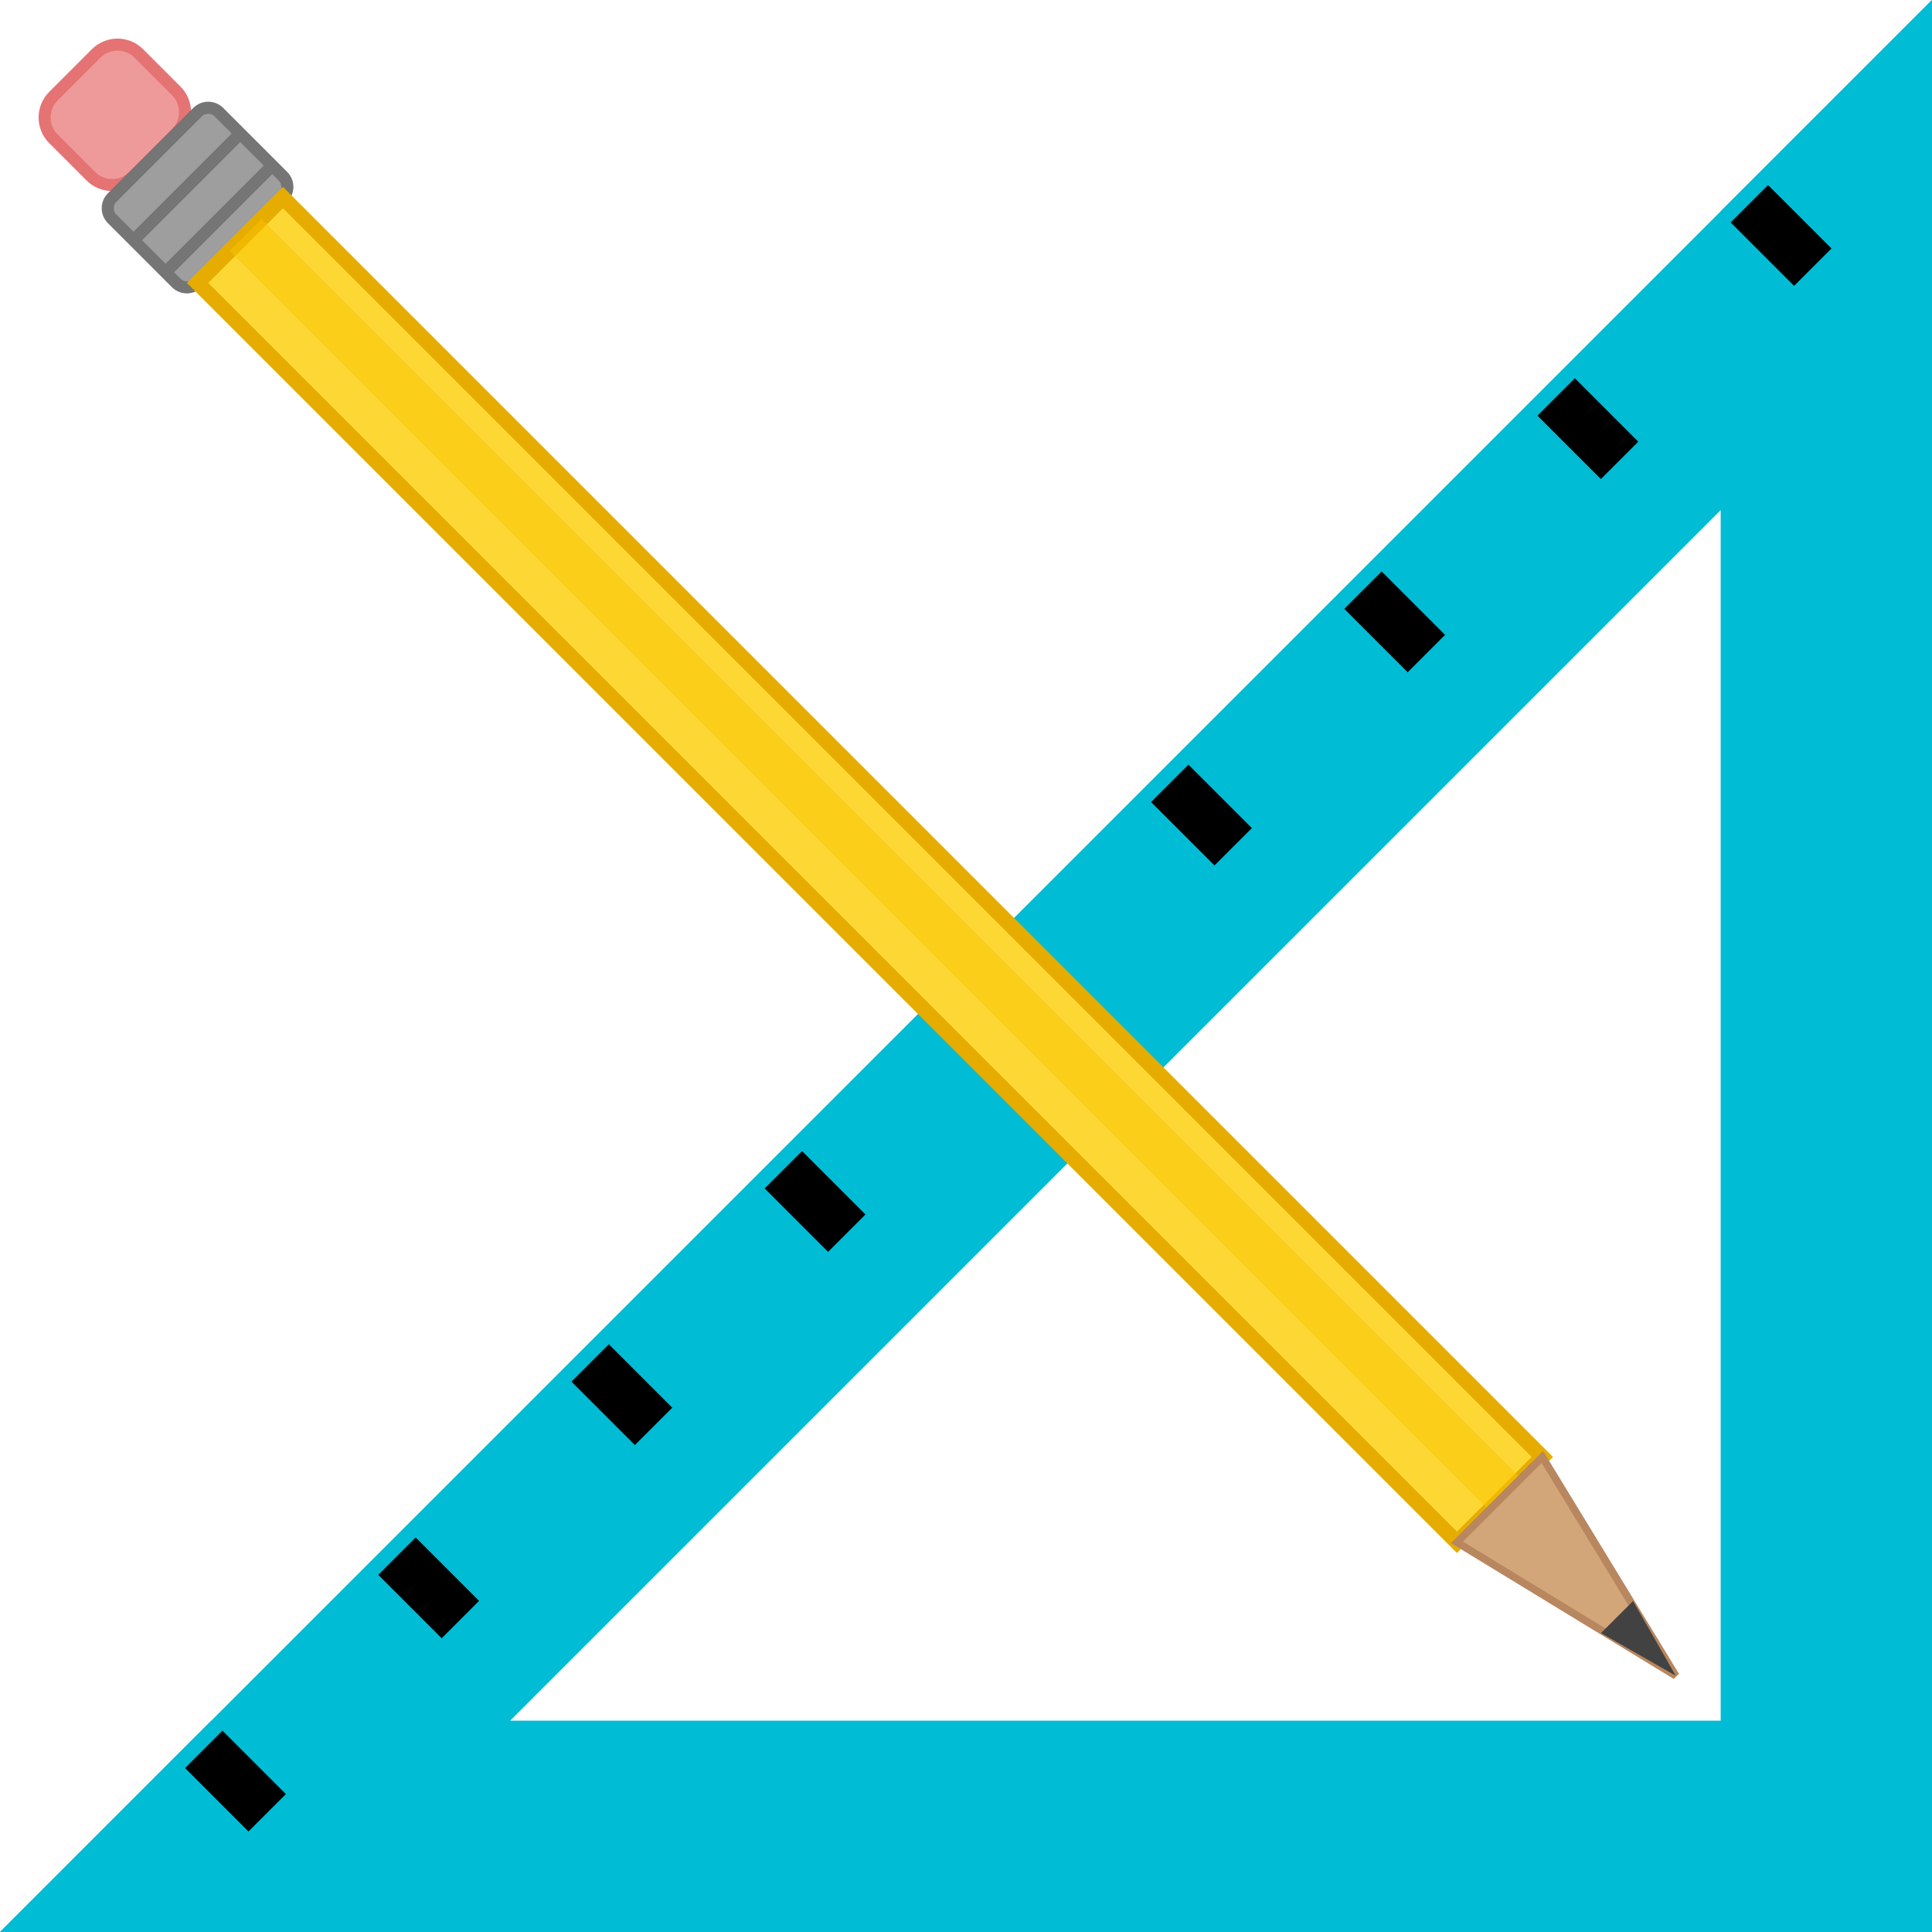
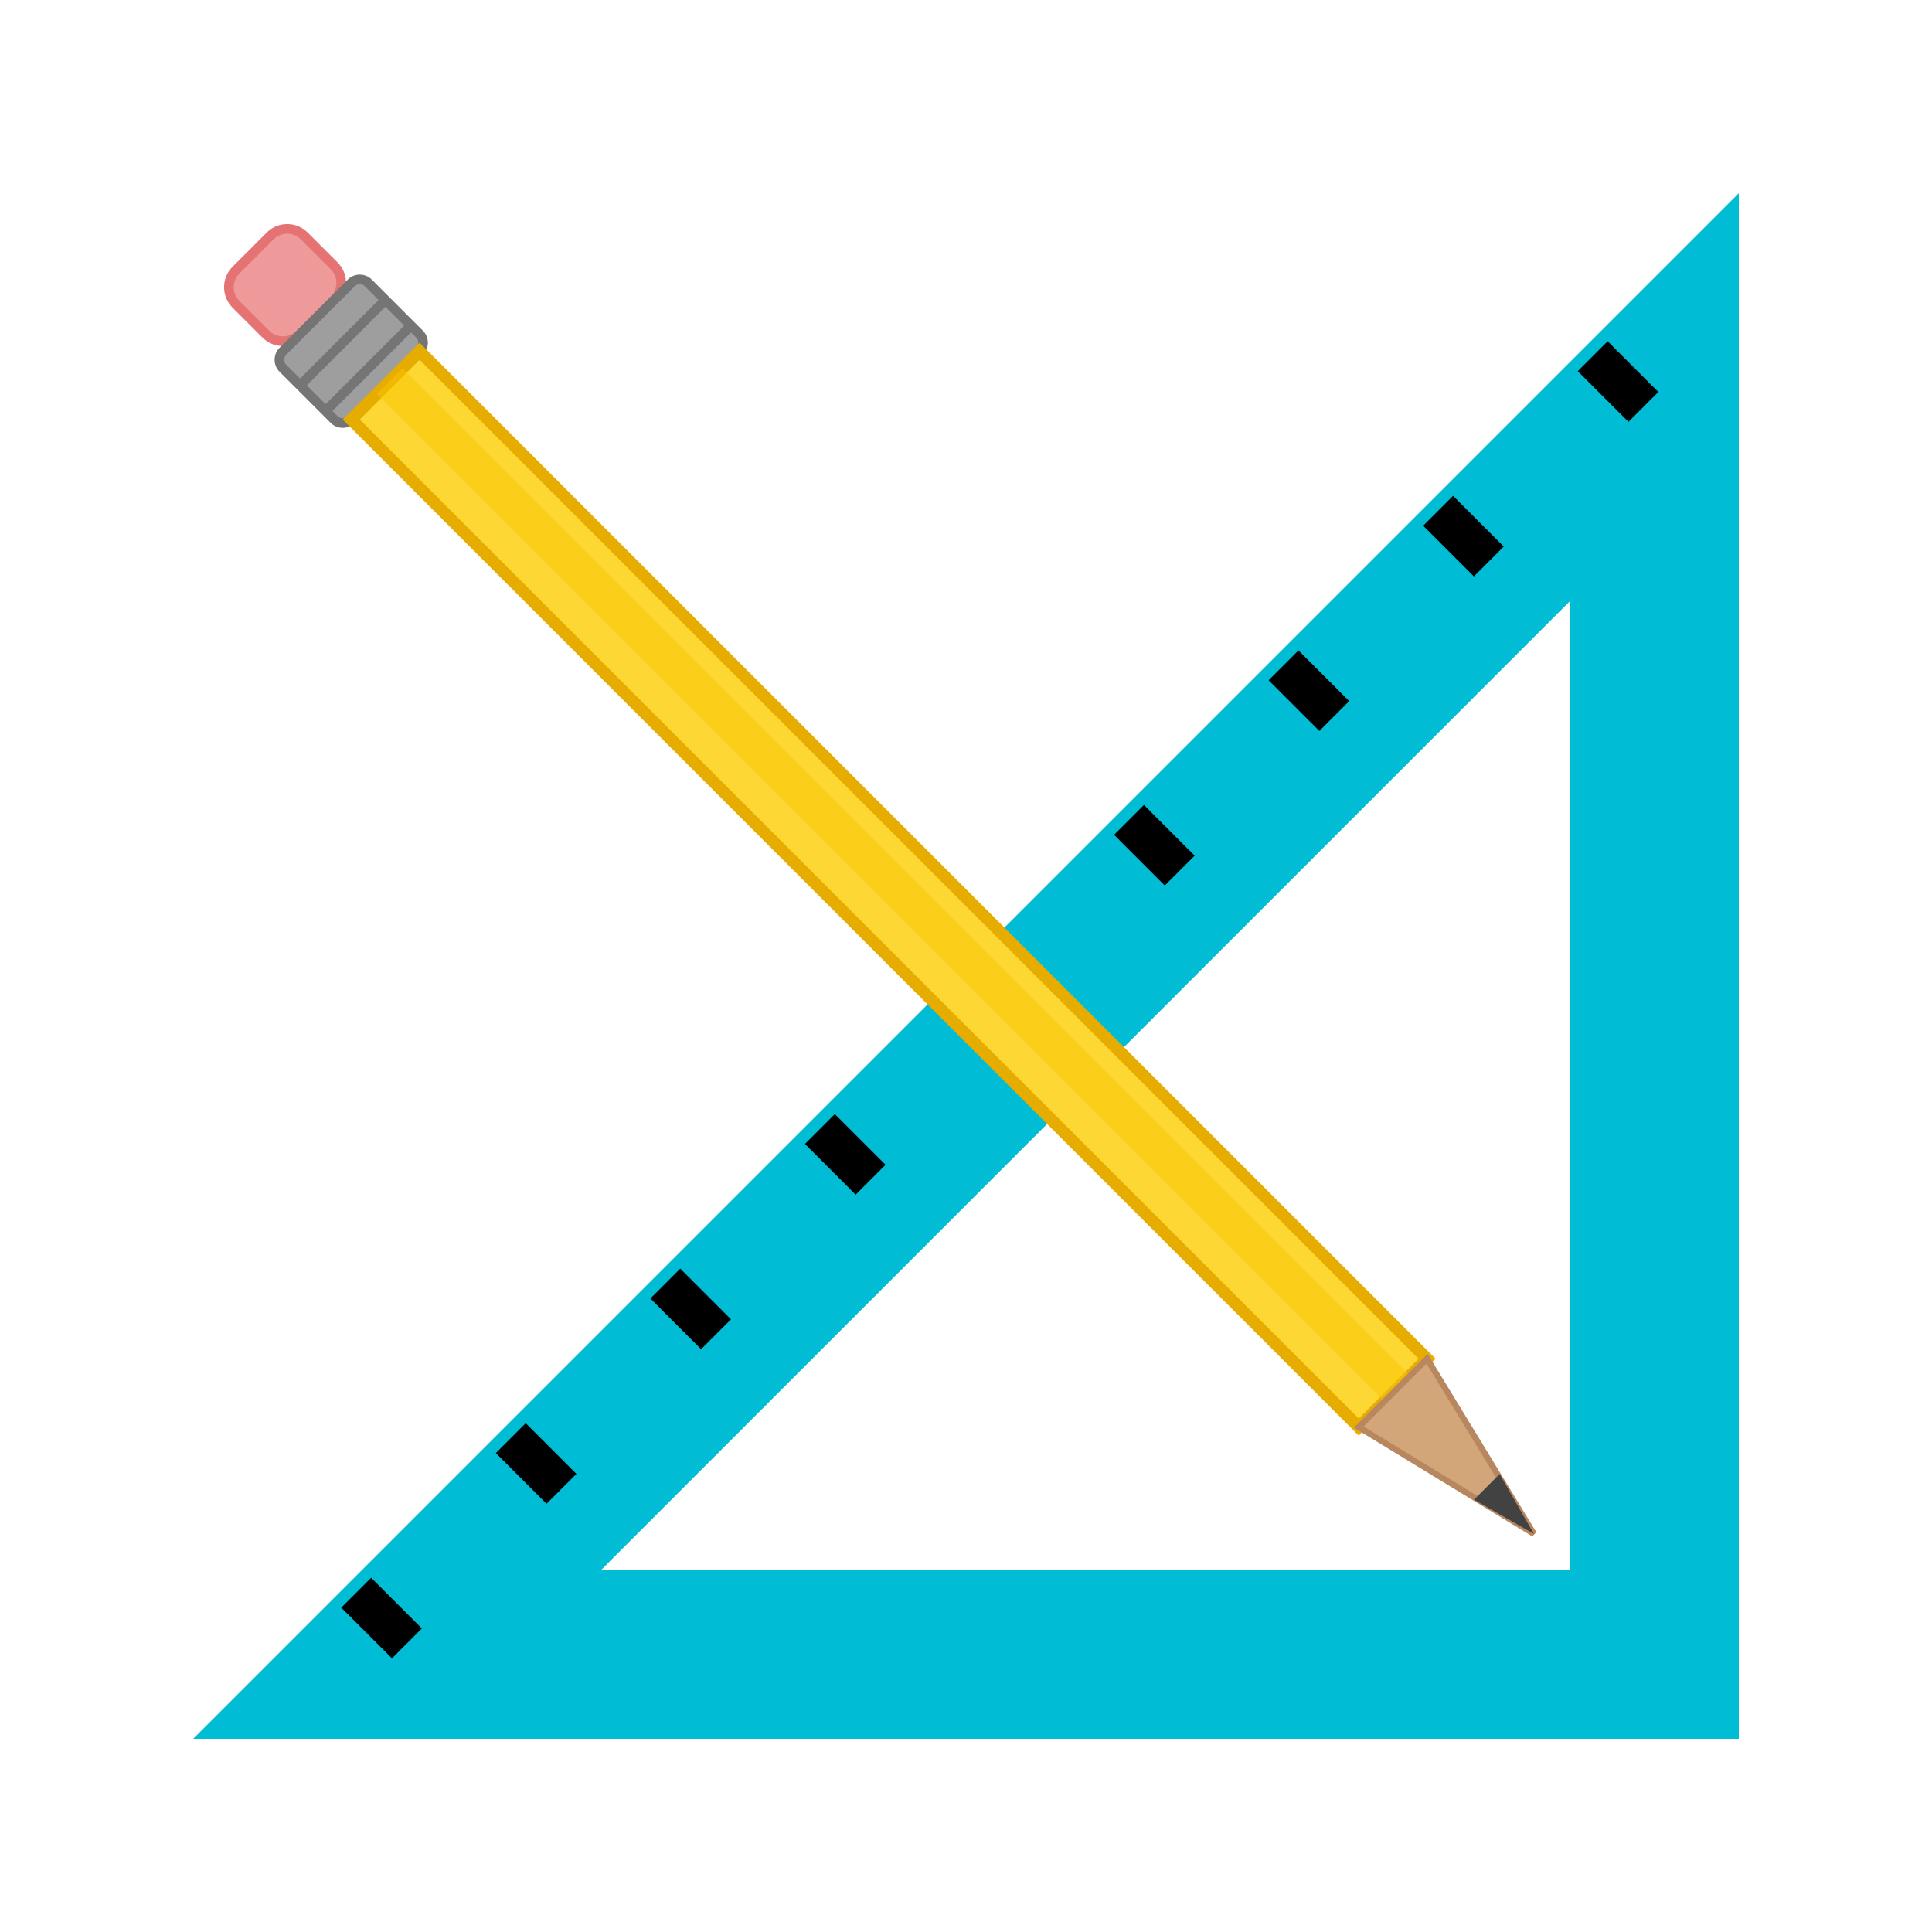
- <svg xmlns="http://www.w3.org/2000/svg" viewBox="0 0 128 128">
-   <defs>
-     <clipPath id="sq-clip">
-       <polygon points="128,0 128,128 0,128" />
-     </clipPath>
-   </defs>
-   <g id="speed-square" clip-path="url(#sq-clip)">
-     <polyline points="128,0 128,128 0,128" fill="none" stroke="#00bcd4" stroke-width="28" stroke-linejoin="miter" stroke-linecap="butt" />
-     <line x1="128" y1="0" x2="0" y2="128" stroke="#00bcd4" stroke-width="28" stroke-linecap="butt" />
+ <svg xmlns="http://www.w3.org/2000/svg" viewBox="-16 -16 160 160">
+   <g id="speed-square">
+     <path fill="#00bcd4" fill-rule="evenodd" d="M128,0 L128,128 L0,128 Z              M114,33.8 L33.8,114 L114,114 Z" />
    <g stroke="black" stroke-width="3.5" stroke-linecap="butt">
      <line x1="115.9" y1="13.5" x2="120.1" y2="17.7" />
      <line x1="103.1" y1="26.3" x2="107.3" y2="30.5" />
      <line x1="90.3" y1="39.1" x2="94.5" y2="43.3" />
      <line x1="77.5" y1="51.9" x2="81.7" y2="56.1" />
      <line x1="64.7" y1="64.7" x2="68.9" y2="68.9" />
      <line x1="51.9" y1="77.5" x2="56.1" y2="81.7" />
      <line x1="39.1" y1="90.3" x2="43.3" y2="94.5" />
      <line x1="26.3" y1="103.1" x2="30.5" y2="107.3" />
      <line x1="13.5" y1="115.9" x2="17.7" y2="120.1" />
    </g>
  </g>
  <g id="pencil" transform="rotate(-45, 64, 64)">
    <rect x="60" y="-19.5" width="8" height="7.5" rx="2" fill="#ef9a9a" stroke="#e57373" stroke-width="0.8" />
    <rect x="59" y="-12" width="10" height="8" rx="1" fill="#9e9e9e" stroke="#757575" stroke-width="0.8" />
    <line x1="59" y1="-9" x2="69" y2="-9" stroke="#757575" stroke-width="0.8" />
    <line x1="59" y1="-6" x2="69" y2="-6" stroke="#757575" stroke-width="0.8" />
    <rect x="60" y="-4" width="8" height="118" fill="#fdd835" stroke="#e6ac00" stroke-width="1" />
    <rect x="63" y="-4" width="3" height="118" fill="#f9c400" opacity="0.5" />
    <polygon points="60,114 64,130.5 68,114" fill="#d2a679" stroke="#b8875f" stroke-width="0.5" />
    <polygon points="62.5,125 64,130.5 65.5,125" fill="#424242" />
  </g>
</svg>
